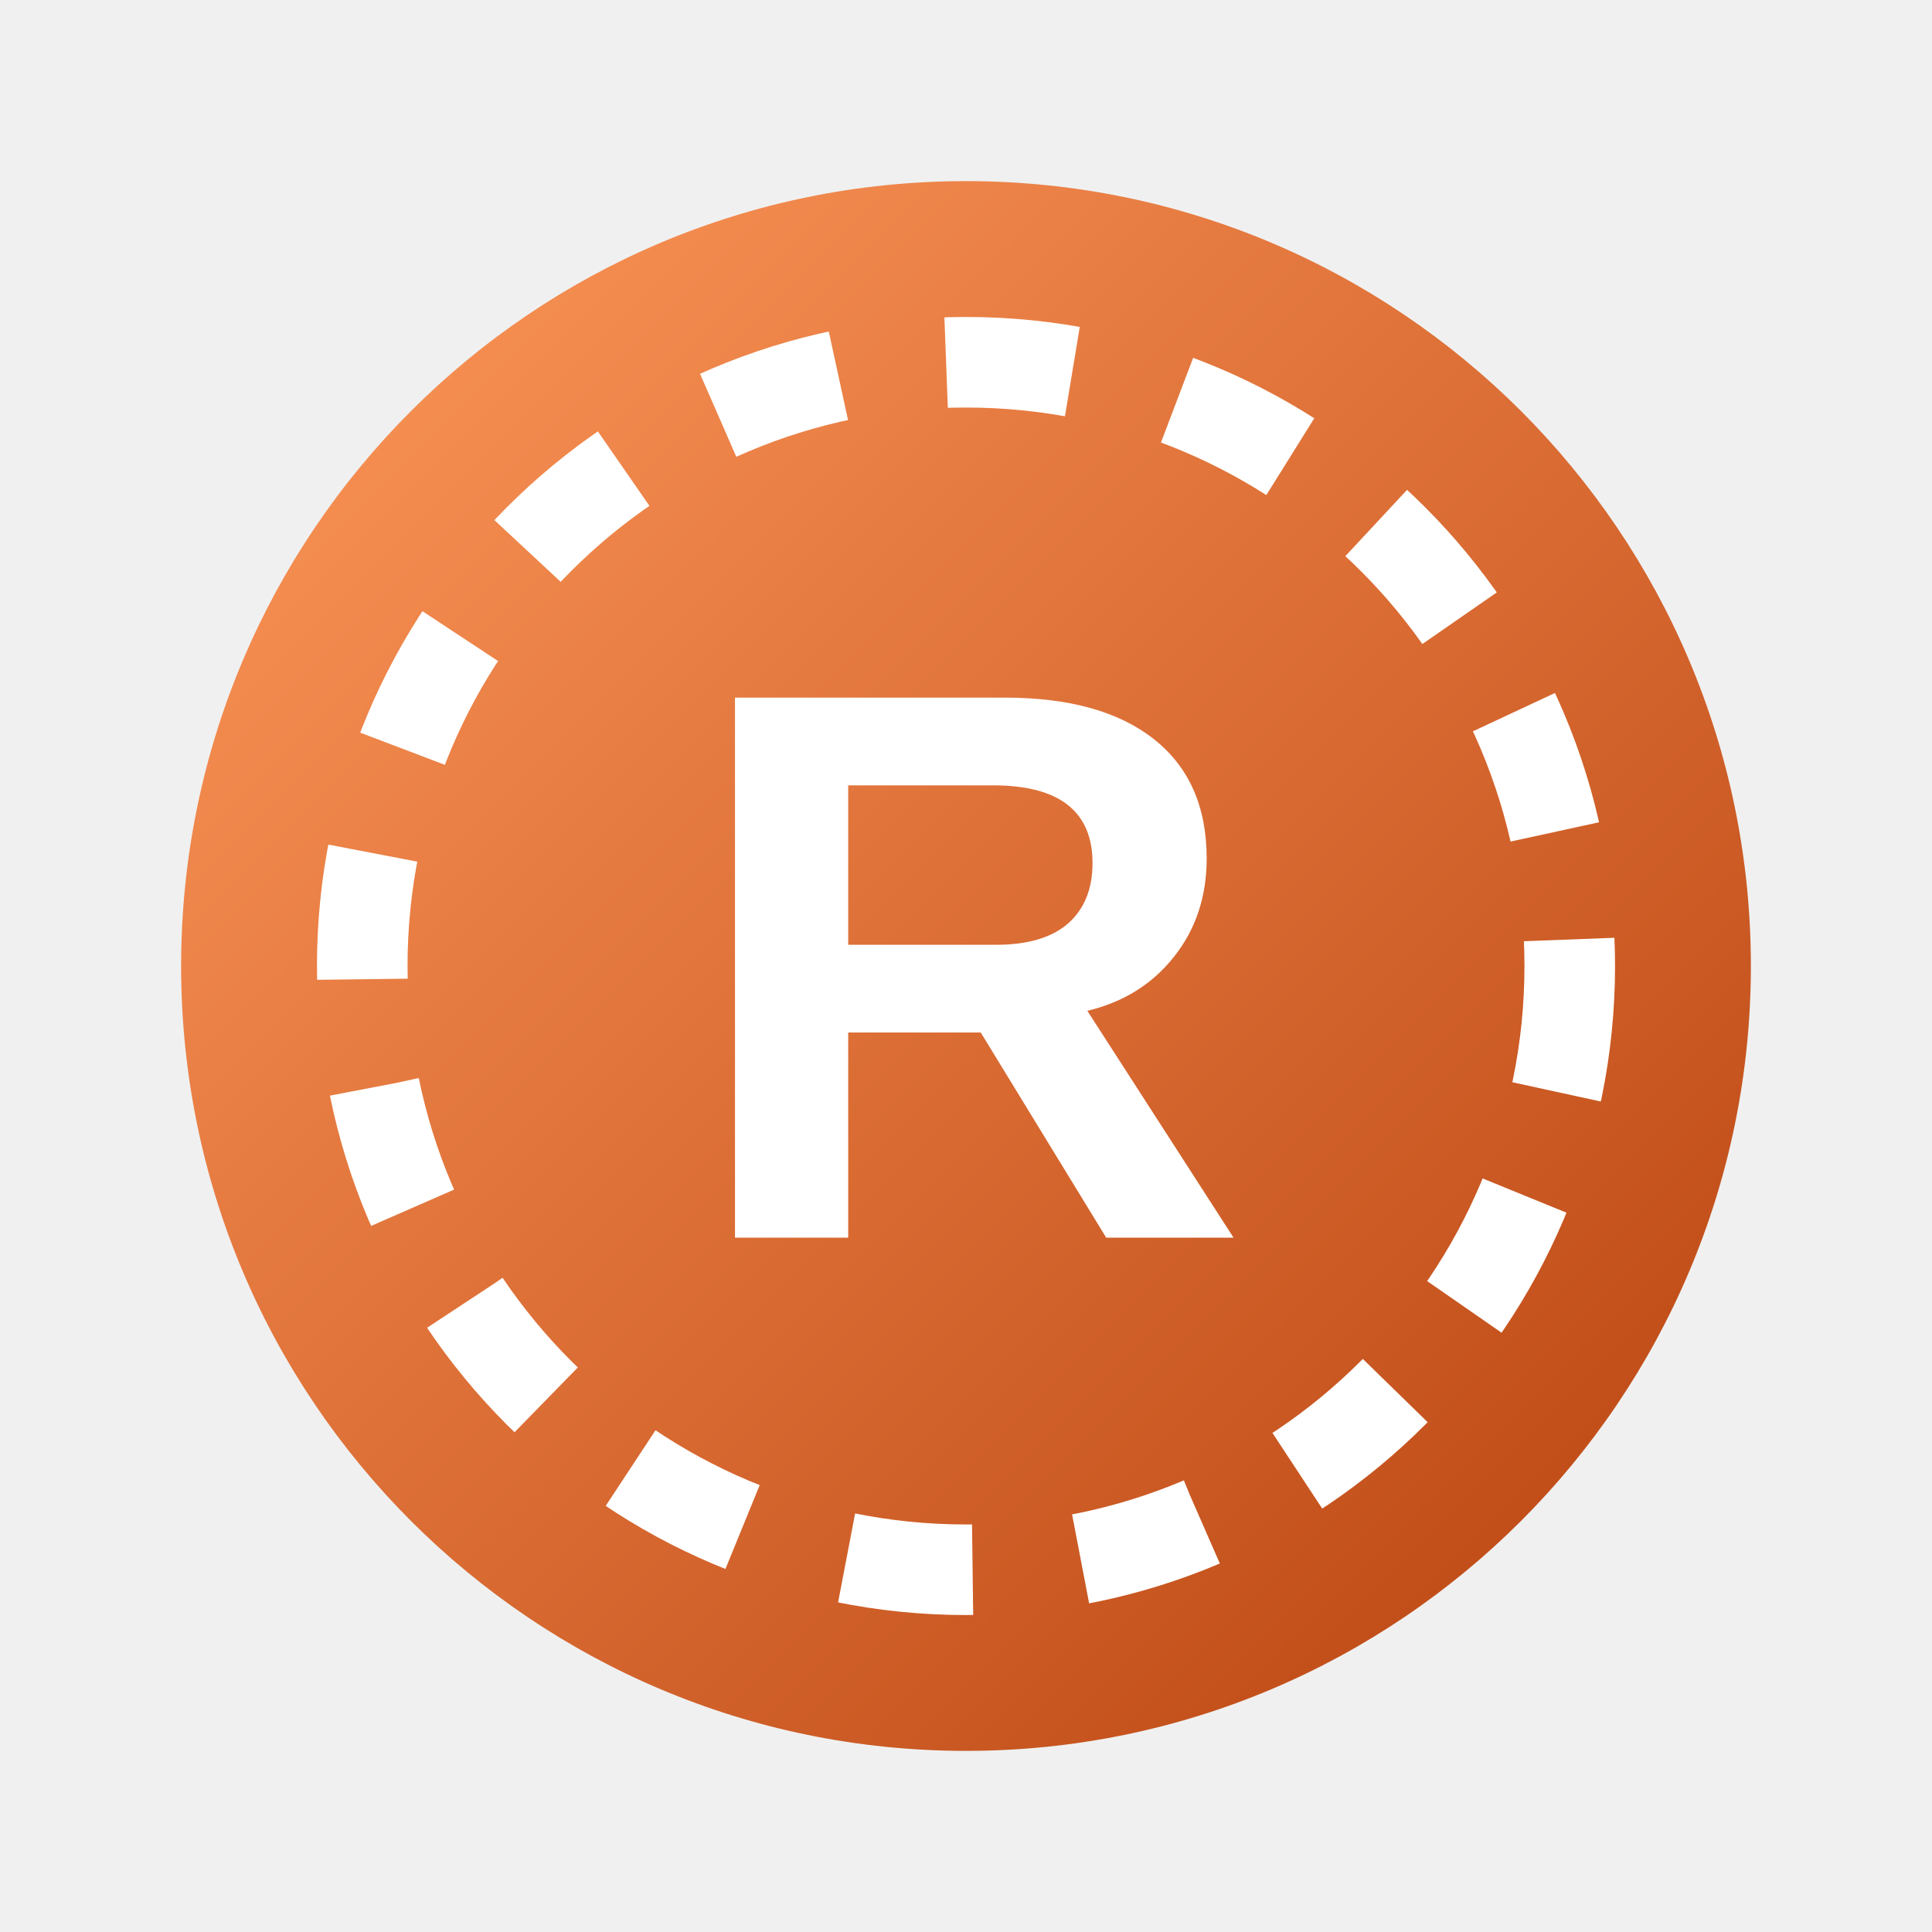
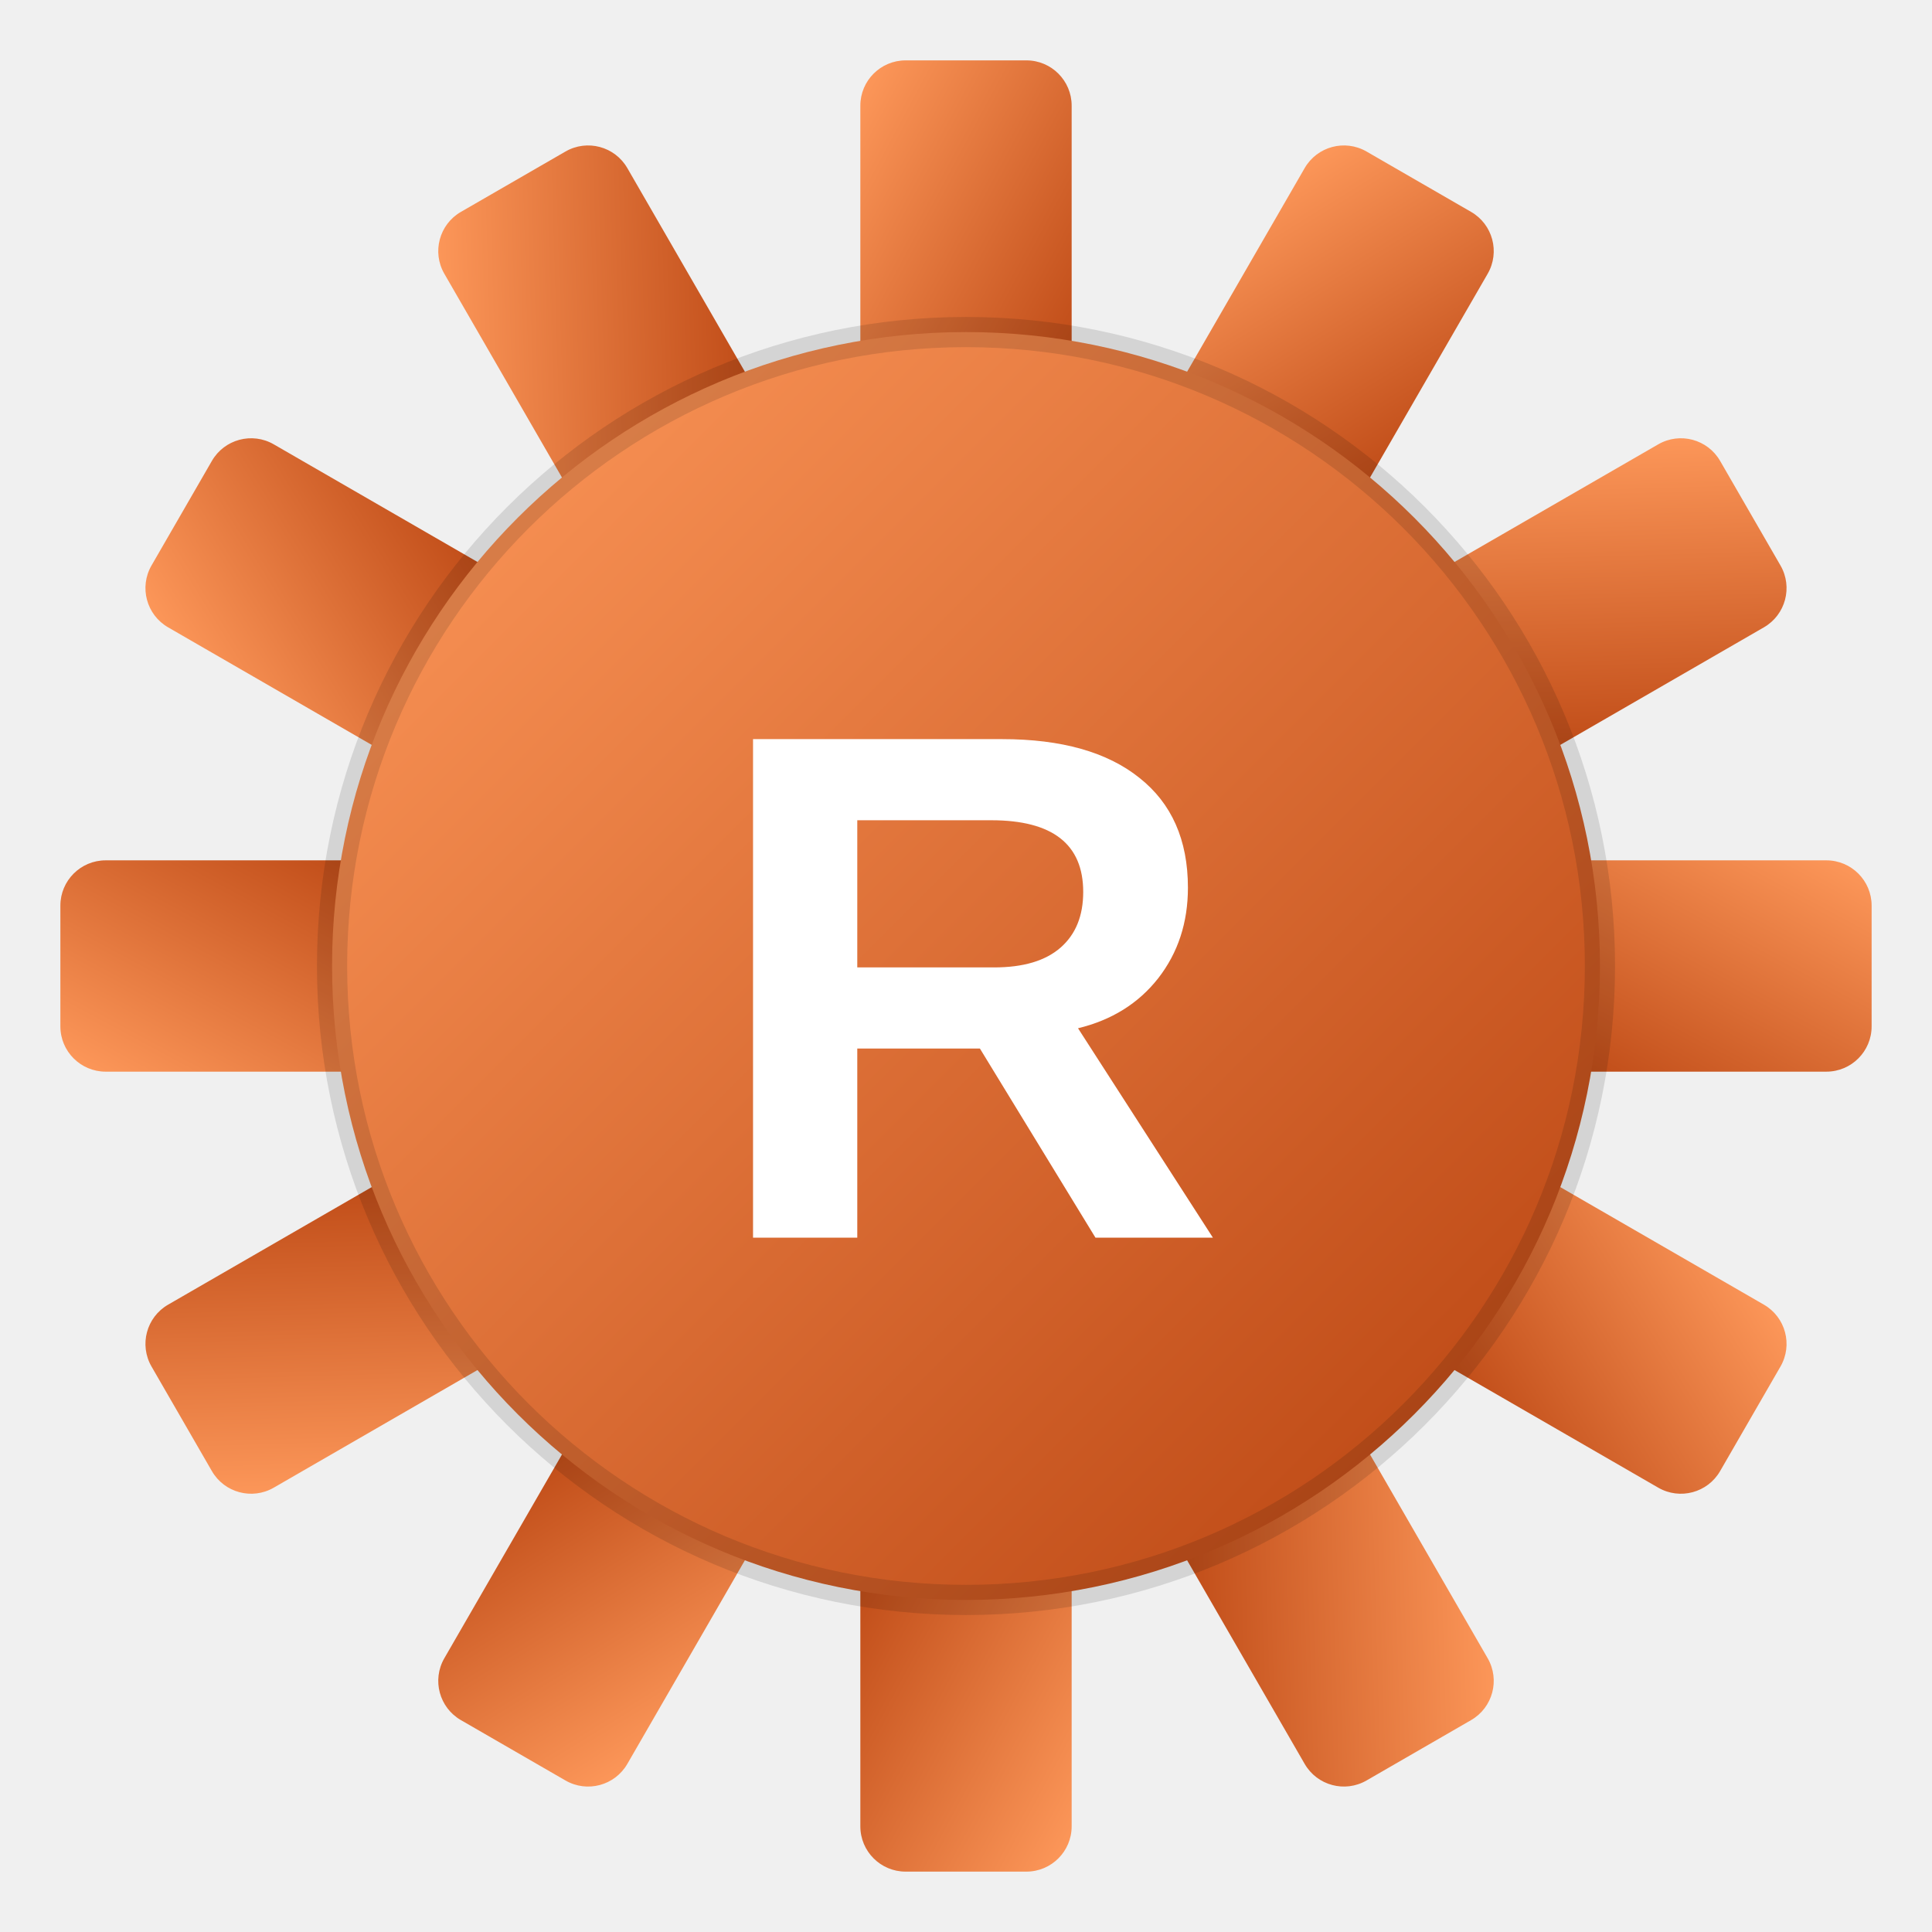
<svg xmlns="http://www.w3.org/2000/svg" viewBox="0 0 64 64">
  <defs>
    <linearGradient id="ru" x1="0" y1="0" x2="1" y2="1">
      <stop offset="0" stop-color="#ff9a5c" />
      <stop offset="1" stop-color="#b7410e" />
    </linearGradient>
  </defs>
-   <circle cx="32" cy="32" r="26" fill="url(#ru)" />
-   <circle cx="32" cy="32" r="20" fill="none" stroke="#fff" stroke-width="3" stroke-dasharray="4.2 3.6" />
-   <text x="32" y="41" text-anchor="middle" font-family="Arial, Helvetica, sans-serif" font-weight="700" font-size="26" fill="#fff">R</text>
+   <g fill="url(#ru)">
+     <rect x="28.5" y="2" width="7" height="13" rx="1.5" transform="rotate(0 32 32)" />
+     <rect x="28.5" y="2" width="7" height="13" rx="1.5" transform="rotate(30 32 32)" />
+     <rect x="28.5" y="2" width="7" height="13" rx="1.5" transform="rotate(60 32 32)" />
+     <rect x="28.5" y="2" width="7" height="13" rx="1.5" transform="rotate(90 32 32)" />
+     <rect x="28.5" y="2" width="7" height="13" rx="1.5" transform="rotate(120 32 32)" />
+     <rect x="28.5" y="2" width="7" height="13" rx="1.5" transform="rotate(150 32 32)" />
+     <rect x="28.5" y="2" width="7" height="13" rx="1.5" transform="rotate(180 32 32)" />
+     <rect x="28.5" y="2" width="7" height="13" rx="1.5" transform="rotate(210 32 32)" />
+     <rect x="28.5" y="2" width="7" height="13" rx="1.5" transform="rotate(240 32 32)" />
+     <rect x="28.5" y="2" width="7" height="13" rx="1.5" transform="rotate(270 32 32)" />
+     <rect x="28.5" y="2" width="7" height="13" rx="1.5" transform="rotate(300 32 32)" />
+     <rect x="28.5" y="2" width="7" height="13" rx="1.5" transform="rotate(330 32 32)" />
+     <circle cx="32" cy="32" r="21" />
+   </g>
+   <circle cx="32" cy="32" r="21" fill="none" stroke="#000" stroke-opacity=".12" stroke-width="1" />
+   <text x="32" y="41" text-anchor="middle" font-family="Arial, Helvetica, sans-serif" font-weight="700" font-size="24" fill="#fff">R</text>
</svg>
